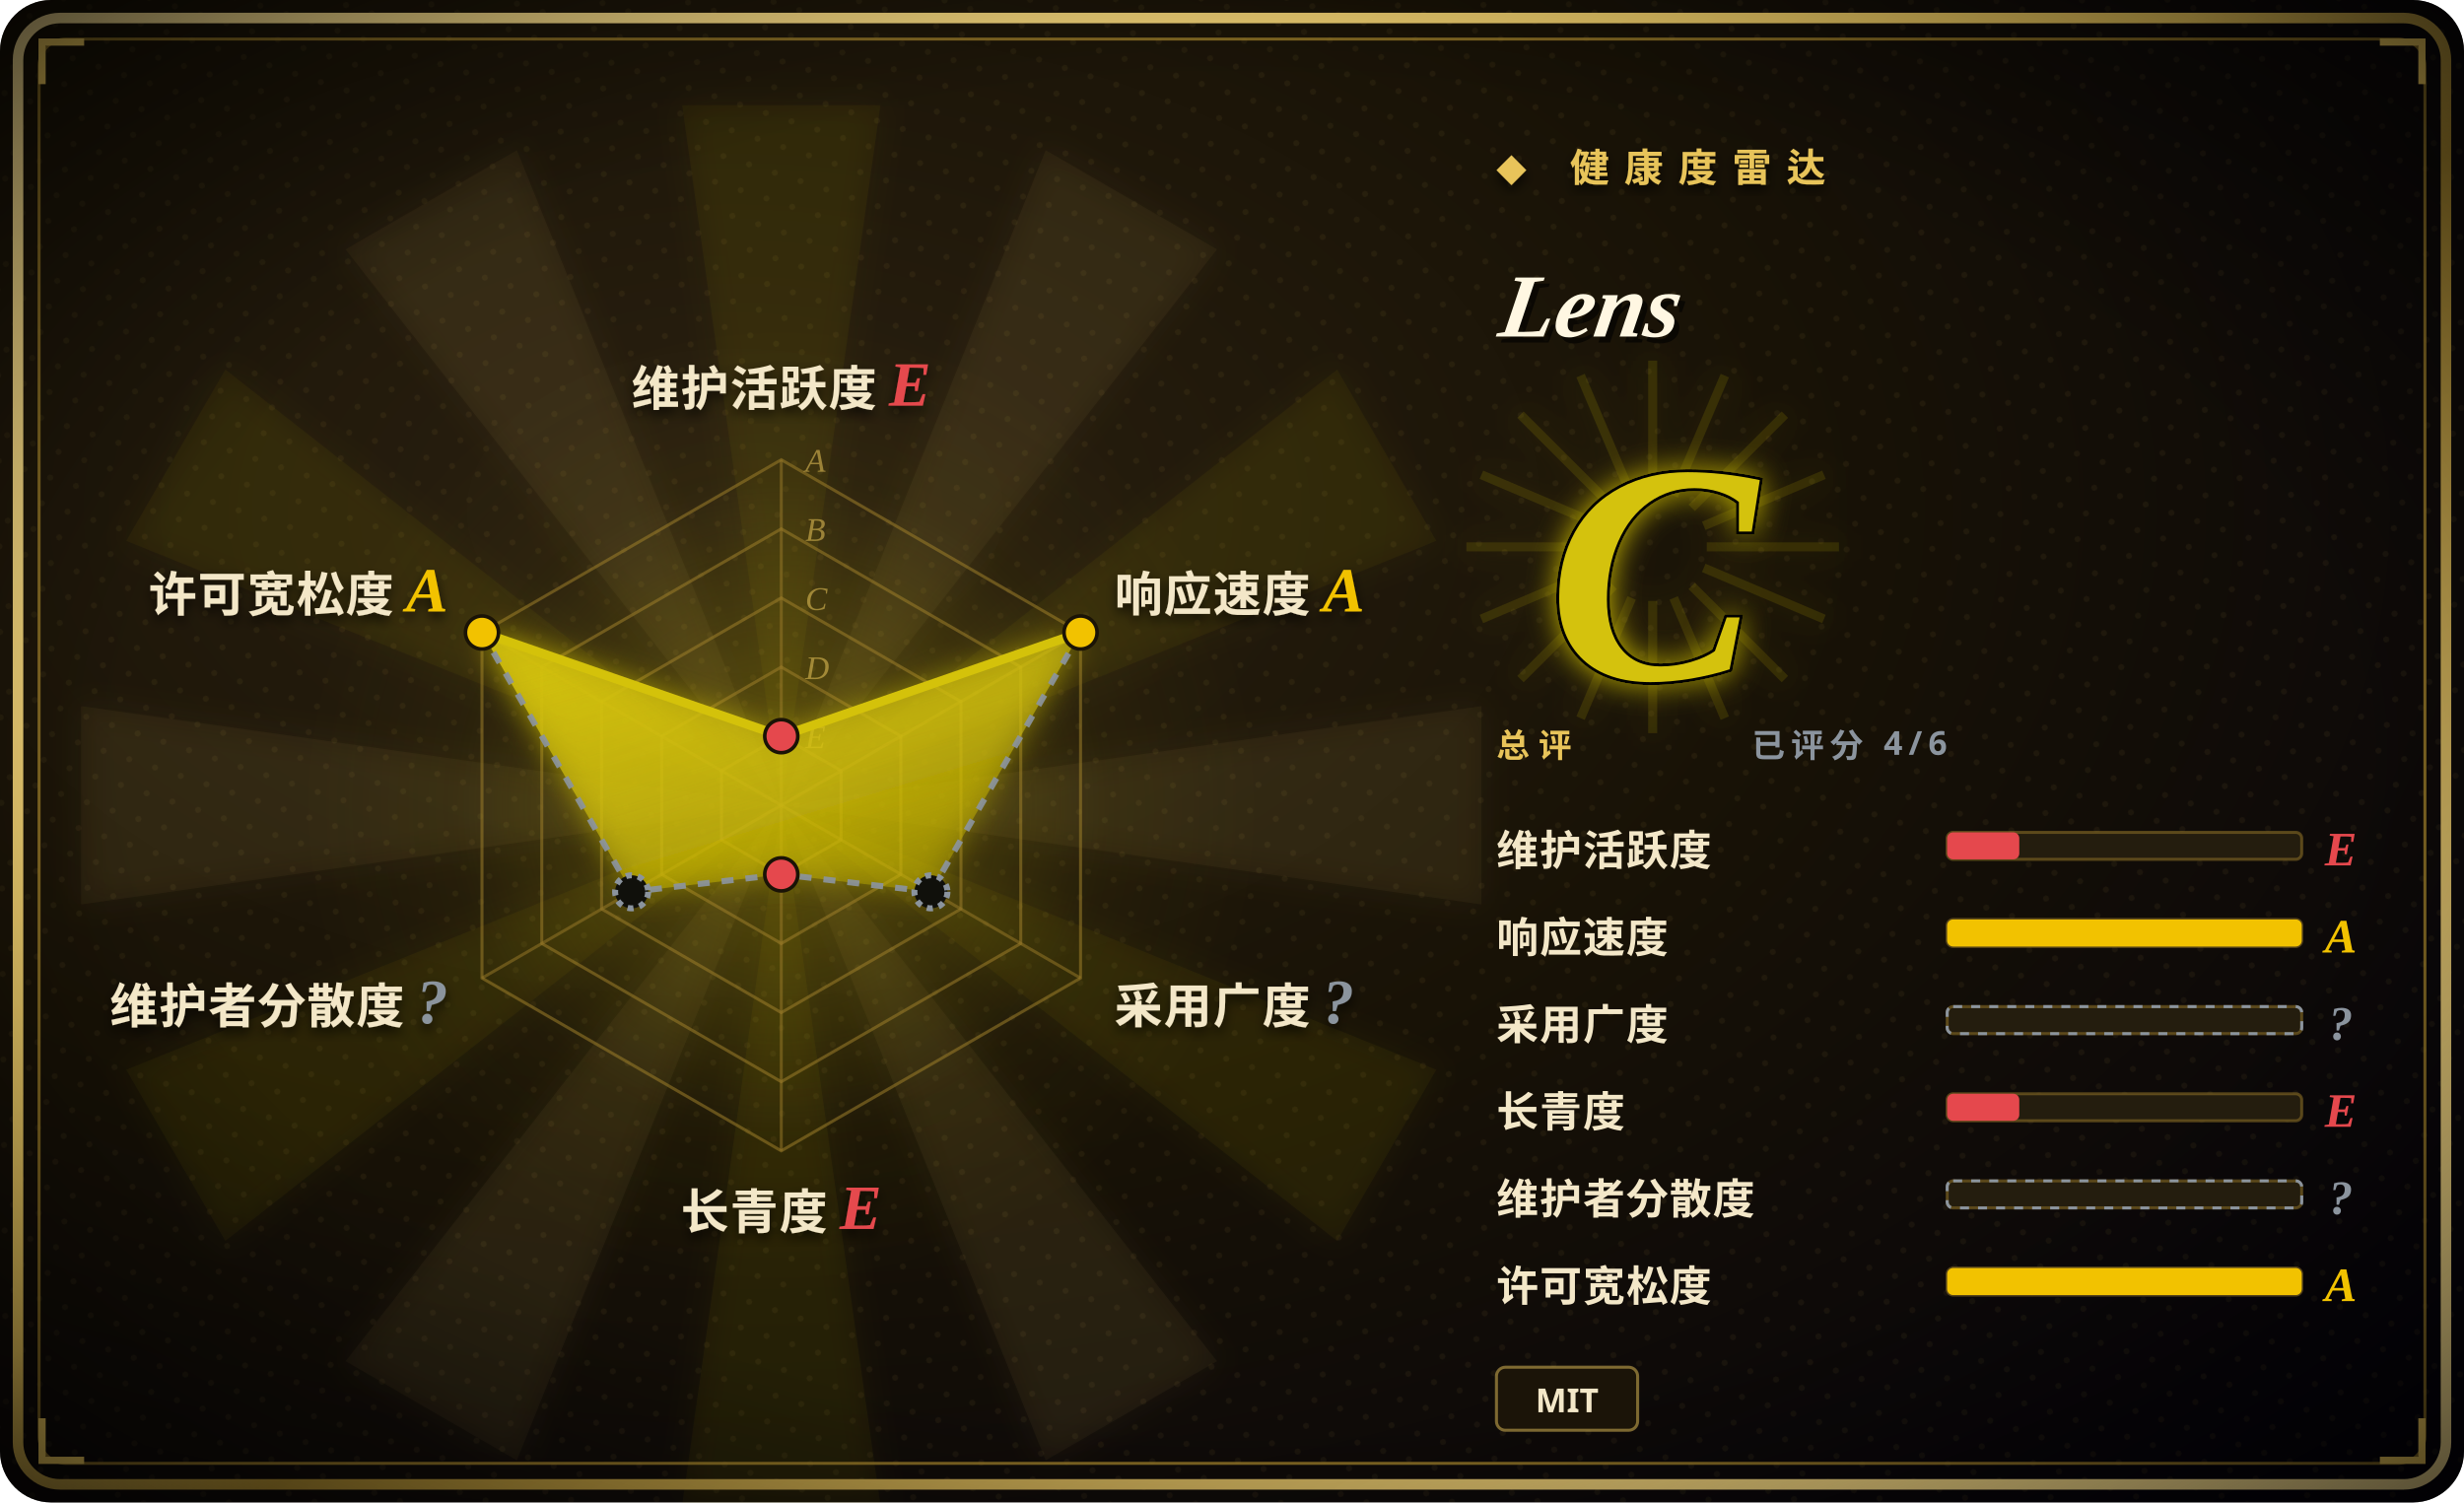
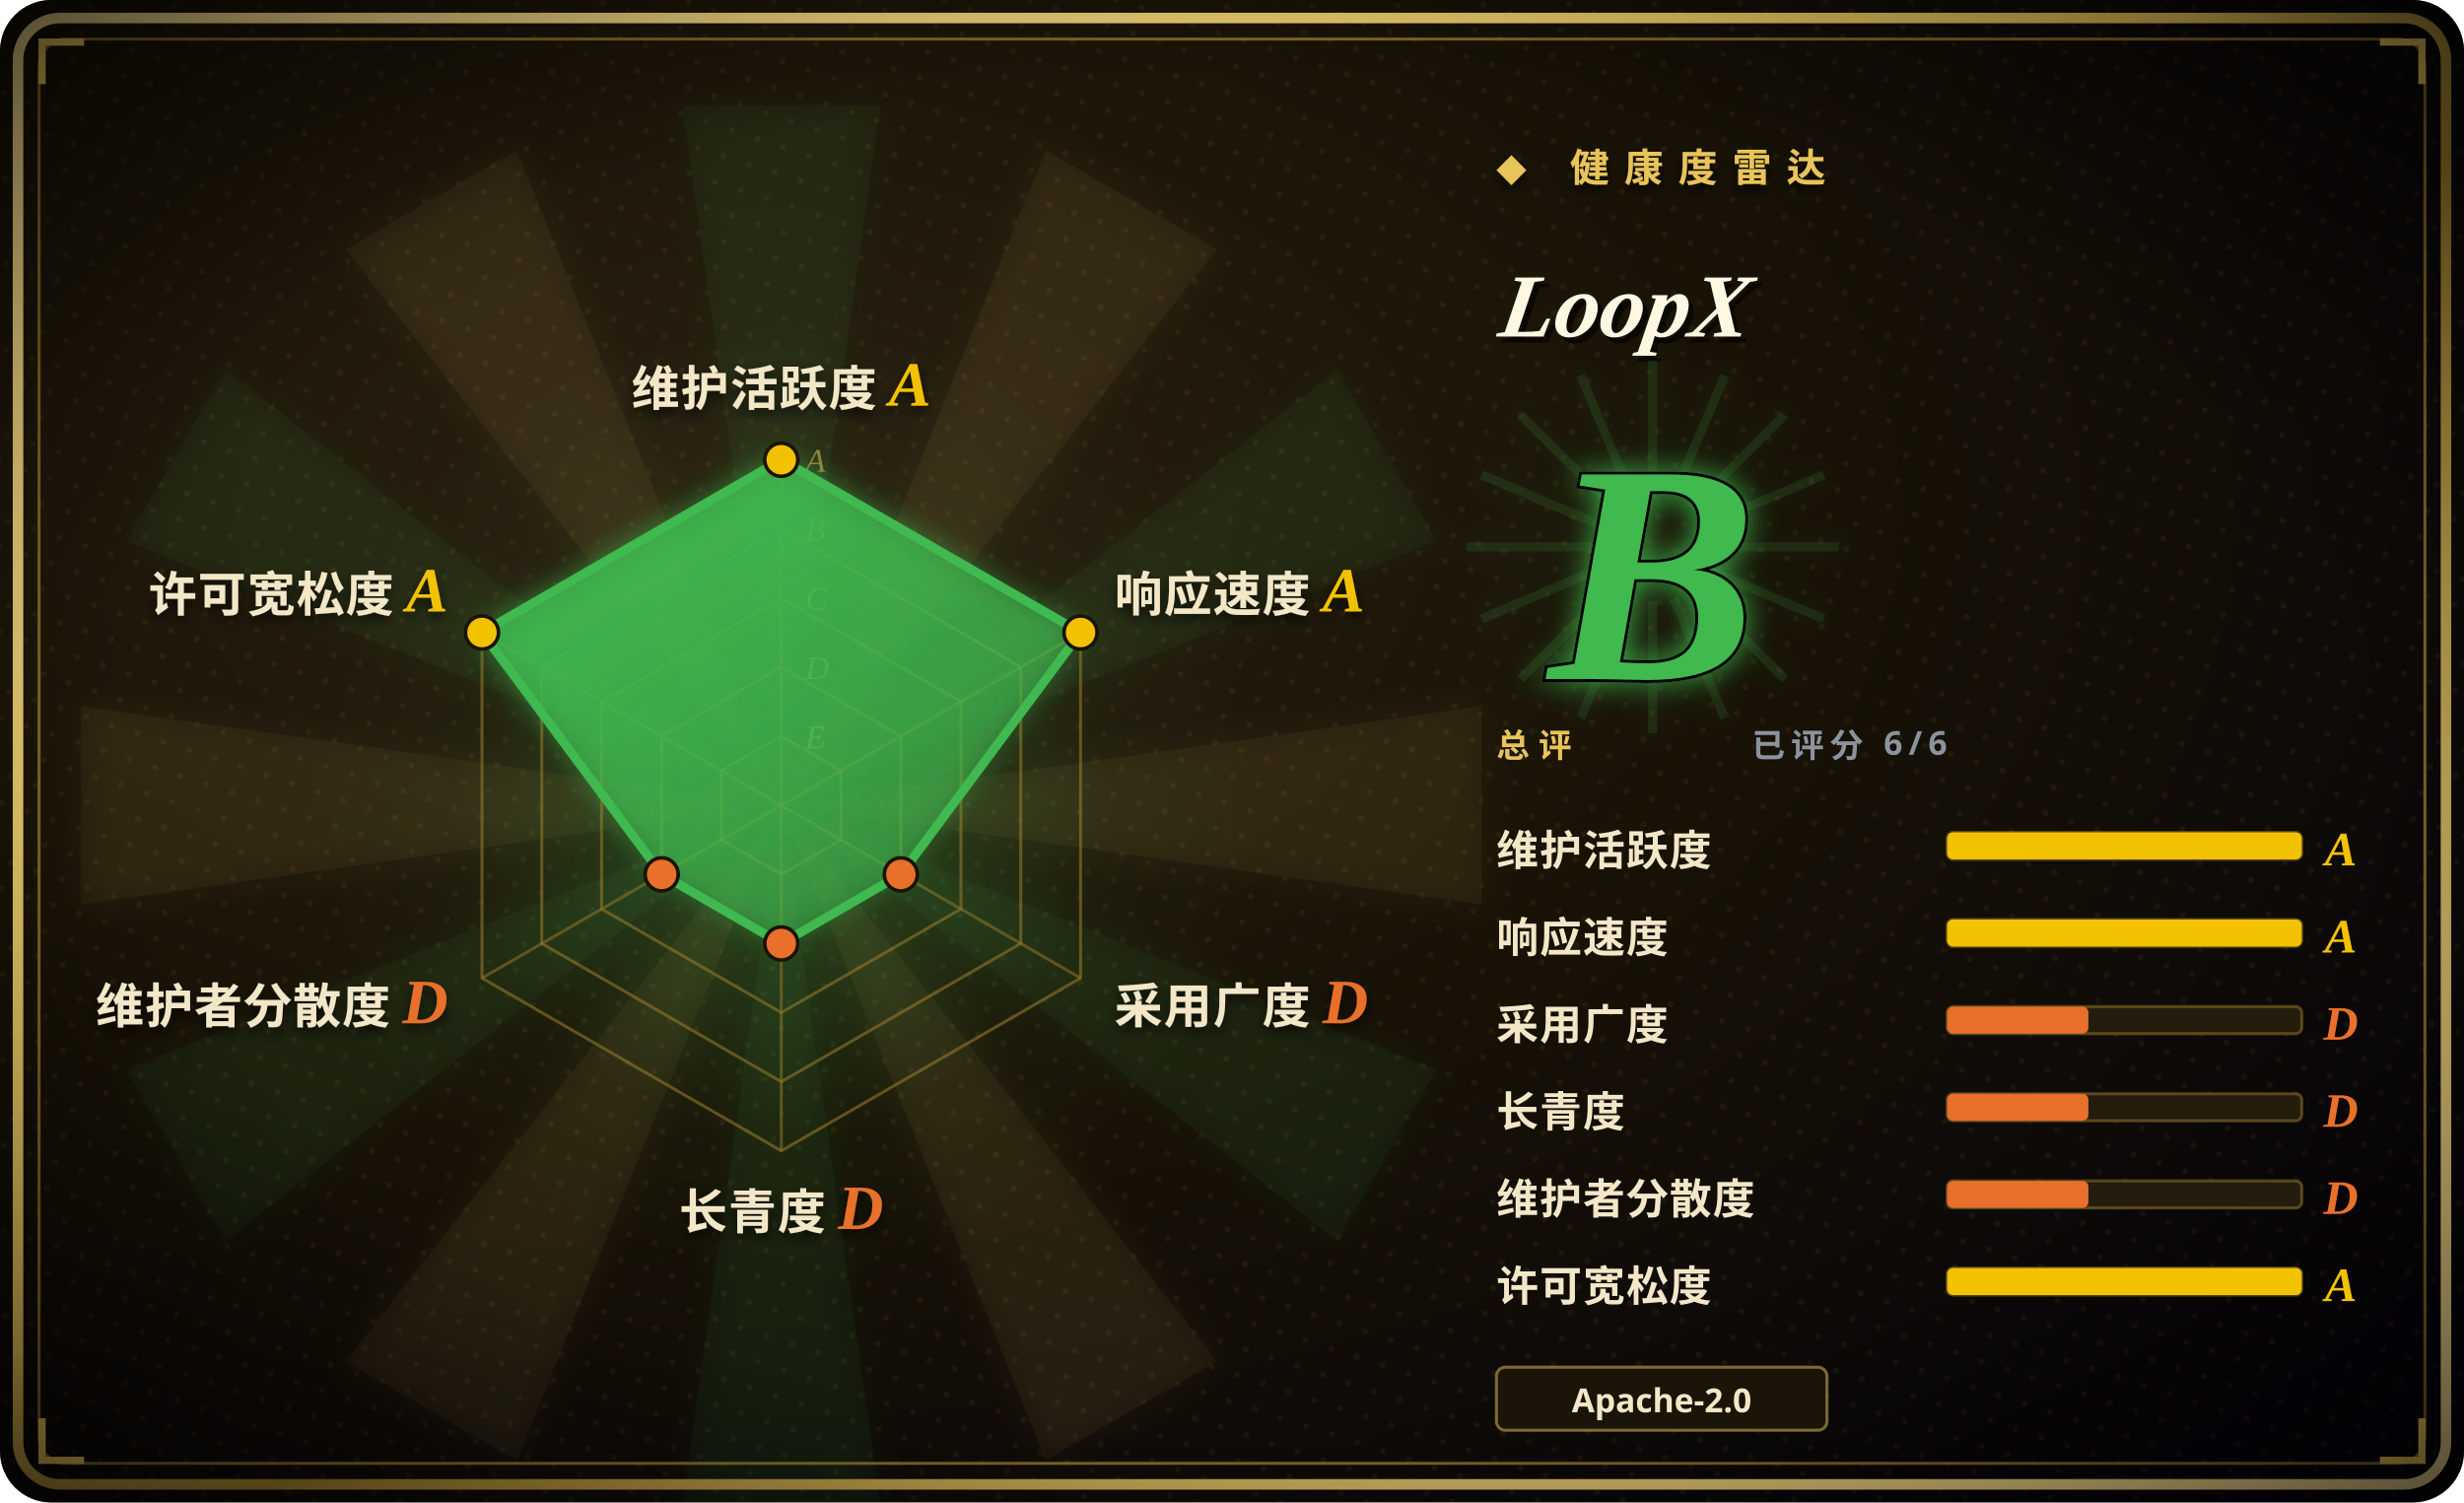
<svg xmlns="http://www.w3.org/2000/svg" width="820" height="500" viewBox="0 0 820 500">
  <defs>
    <radialGradient id="bg" cx="30%" cy="34%" r="90%">
      <stop offset="0%" stop-color="#2a2010" />
      <stop offset="48%" stop-color="#181206" />
      <stop offset="100%" stop-color="#05030a" />
    </radialGradient>
    <radialGradient id="vig" cx="50%" cy="50%" r="72%">
      <stop offset="62%" stop-color="#000000" stop-opacity="0" />
      <stop offset="100%" stop-color="#000000" stop-opacity="0.72" />
    </radialGradient>
    <linearGradient id="frame" x1="0" y1="0" x2="1" y2="1">
      <stop offset="0%" stop-color="#f6dd92" />
      <stop offset="45%" stop-color="#E8C45A" />
      <stop offset="55%" stop-color="#9c7d2a" />
      <stop offset="100%" stop-color="#f6dd92" />
    </linearGradient>
    <linearGradient id="poly" x1="0" y1="0" x2="0.7" y2="1">
-       <stop offset="0%" stop-color="#D4C20A" stop-opacity="0.92" />
-       <stop offset="100%" stop-color="#D4C20A" stop-opacity="0.34" />
+       <stop offset="0%" stop-color="#3FB950" stop-opacity="0.92" />
+       <stop offset="100%" stop-color="#3FB950" stop-opacity="0.34" />
    </linearGradient>
    <radialGradient id="halo" cx="50%" cy="50%" r="50%">
-       <stop offset="0%" stop-color="#D4C20A" stop-opacity="0.34" />
-       <stop offset="68%" stop-color="#D4C20A" stop-opacity="0.04" />
-       <stop offset="100%" stop-color="#D4C20A" stop-opacity="0" />
+       <stop offset="0%" stop-color="#3FB950" stop-opacity="0.34" />
+       <stop offset="68%" stop-color="#3FB950" stop-opacity="0.04" />
+       <stop offset="100%" stop-color="#3FB950" stop-opacity="0" />
    </radialGradient>
    <filter id="glow" x="-60%" y="-60%" width="220%" height="220%">
      <feGaussianBlur stdDeviation="5" result="b" />
      <feMerge>
        <feMergeNode in="b" />
        <feMergeNode in="SourceGraphic" />
      </feMerge>
    </filter>
    <filter id="soft" x="-30%" y="-30%" width="160%" height="160%">
      <feDropShadow dx="0" dy="2" stdDeviation="2" flood-color="#000" flood-opacity="0.7" />
    </filter>
    <pattern id="halftone" width="9" height="9" patternUnits="userSpaceOnUse" patternTransform="rotate(18)">
      <circle cx="2" cy="2" r="1" fill="#E8C45A" fill-opacity="0.06" />
    </pattern>
  </defs>
  <rect width="820" height="500" rx="17" fill="url(#bg)" />
  <rect width="820" height="500" rx="17" fill="url(#halftone)" />
  <g opacity="0.5" filter="url(#glow)">
    <path d="M260,268 L493,235 L493,301 Z" fill="#E8C45A" fill-opacity="0.10" />
-     <path d="M260,268 L478,356 L445,413 Z" fill="#D4C20A" fill-opacity="0.10" />
+     <path d="M260,268 L478,356 L445,413 Z" fill="#3FB950" fill-opacity="0.10" />
    <path d="M260,268 L405,453 L348,486 Z" fill="#E8C45A" fill-opacity="0.10" />
-     <path d="M260,268 L293,501 L227,501 Z" fill="#D4C20A" fill-opacity="0.10" />
+     <path d="M260,268 L293,501 L227,501 Z" fill="#3FB950" fill-opacity="0.10" />
    <path d="M260,268 L172,486 L115,453 Z" fill="#E8C45A" fill-opacity="0.10" />
-     <path d="M260,268 L75,413 L42,356 Z" fill="#D4C20A" fill-opacity="0.10" />
+     <path d="M260,268 L75,413 L42,356 Z" fill="#3FB950" fill-opacity="0.10" />
    <path d="M260,268 L27,301 L27,235 Z" fill="#E8C45A" fill-opacity="0.10" />
-     <path d="M260,268 L42,180 L75,123 Z" fill="#D4C20A" fill-opacity="0.10" />
+     <path d="M260,268 L42,180 L75,123 Z" fill="#3FB950" fill-opacity="0.10" />
    <path d="M260,268 L115,83 L172,50 Z" fill="#E8C45A" fill-opacity="0.10" />
-     <path d="M260,268 L227,35 L293,35 Z" fill="#D4C20A" fill-opacity="0.10" />
+     <path d="M260,268 L227,35 L293,35 Z" fill="#3FB950" fill-opacity="0.10" />
    <path d="M260,268 L348,50 L405,83 Z" fill="#E8C45A" fill-opacity="0.10" />
-     <path d="M260,268 L445,123 L478,180 Z" fill="#D4C20A" fill-opacity="0.10" />
+     <path d="M260,268 L445,123 L478,180 Z" fill="#3FB950" fill-opacity="0.10" />
  </g>
  <circle cx="260" cy="268" r="161" fill="url(#halo)" />
  <rect x="6" y="6" width="808" height="488" rx="14" fill="none" stroke="url(#frame)" stroke-width="3.5" />
  <rect x="13" y="13" width="794" height="474" rx="9" fill="none" stroke="#9c7d2a" stroke-width="1" stroke-opacity="0.8" />
  <path d="M14,28 L14,14 L28,14" fill="none" stroke="#E8C45A" stroke-width="2.4" />
  <path d="M806,28 L806,14 L792,14" fill="none" stroke="#E8C45A" stroke-width="2.4" />
  <path d="M14,472 L14,486 L28,486" fill="none" stroke="#E8C45A" stroke-width="2.4" />
  <path d="M806,472 L806,486 L792,486" fill="none" stroke="#E8C45A" stroke-width="2.4" />
  <rect width="820" height="500" rx="17" fill="url(#vig)" />
  <polygon points="260.0,153.0 359.6,210.5 359.6,325.5 260.0,383.0 160.4,325.5 160.4,210.5" fill="none" stroke="#9c7d2a" stroke-opacity="0.55" stroke-width="1" />
  <polygon points="260.0,176.0 339.7,222.0 339.7,314.0 260.0,360.0 180.3,314.0 180.3,222.0" fill="none" stroke="#9c7d2a" stroke-opacity="0.55" stroke-width="1" />
  <polygon points="260.0,199.0 319.8,233.5 319.8,302.5 260.0,337.0 200.2,302.5 200.2,233.5" fill="none" stroke="#9c7d2a" stroke-opacity="0.55" stroke-width="1" />
  <polygon points="260.0,222.0 299.8,245.0 299.8,291.0 260.0,314.0 220.2,291.0 220.2,245.0" fill="none" stroke="#9c7d2a" stroke-opacity="0.55" stroke-width="1" />
  <polygon points="260.0,245.0 279.9,256.5 279.9,279.5 260.0,291.0 240.1,279.5 240.1,256.5" fill="none" stroke="#9c7d2a" stroke-opacity="0.55" stroke-width="1" />
  <line x1="260" y1="268" x2="260.0" y2="153.0" stroke="#9c7d2a" stroke-opacity="0.5" stroke-width="1" />
  <line x1="260" y1="268" x2="359.6" y2="210.5" stroke="#9c7d2a" stroke-opacity="0.5" stroke-width="1" />
  <line x1="260" y1="268" x2="359.6" y2="325.5" stroke="#9c7d2a" stroke-opacity="0.5" stroke-width="1" />
  <line x1="260" y1="268" x2="260.0" y2="383.0" stroke="#9c7d2a" stroke-opacity="0.5" stroke-width="1" />
  <line x1="260" y1="268" x2="160.4" y2="325.5" stroke="#9c7d2a" stroke-opacity="0.5" stroke-width="1" />
  <line x1="260" y1="268" x2="160.4" y2="210.5" stroke="#9c7d2a" stroke-opacity="0.5" stroke-width="1" />
  <text x="268" y="157.0" font-size="11" font-style="italic" fill="#E8C45A" fill-opacity="0.55" font-family="'Georgia','Times New Roman',serif">A</text>
  <text x="268" y="180.0" font-size="11" font-style="italic" fill="#E8C45A" fill-opacity="0.55" font-family="'Georgia','Times New Roman',serif">B</text>
  <text x="268" y="203.0" font-size="11" font-style="italic" fill="#E8C45A" fill-opacity="0.55" font-family="'Georgia','Times New Roman',serif">C</text>
  <text x="268" y="226.0" font-size="11" font-style="italic" fill="#E8C45A" fill-opacity="0.55" font-family="'Georgia','Times New Roman',serif">D</text>
  <text x="268" y="249.0" font-size="11" font-style="italic" fill="#E8C45A" fill-opacity="0.55" font-family="'Georgia','Times New Roman',serif">E</text>
-   <polygon points="260.0,245.0 359.6,210.5 309.8,296.8 260.0,291.0 210.2,296.8 160.4,210.5" fill="url(#poly)" filter="url(#glow)" />
-   <line x1="260.0" y1="245.0" x2="359.6" y2="210.5" stroke="#D4C20A" stroke-width="3" />
-   <line x1="359.6" y1="210.5" x2="309.8" y2="296.8" stroke="#8B949E" stroke-width="2" stroke-dasharray="4 4" stroke-opacity="0.92" />
-   <line x1="309.8" y1="296.8" x2="260.0" y2="291.0" stroke="#8B949E" stroke-width="2" stroke-dasharray="4 4" stroke-opacity="0.92" />
-   <line x1="260.0" y1="291.0" x2="210.2" y2="296.8" stroke="#8B949E" stroke-width="2" stroke-dasharray="4 4" stroke-opacity="0.92" />
-   <line x1="210.2" y1="296.8" x2="160.4" y2="210.5" stroke="#8B949E" stroke-width="2" stroke-dasharray="4 4" stroke-opacity="0.92" />
-   <line x1="160.4" y1="210.5" x2="260.0" y2="245.0" stroke="#D4C20A" stroke-width="3" />
-   <circle cx="260.0" cy="245.0" r="5.5" fill="#E5484D" stroke="#1a1306" stroke-width="1.2" />
+   <polygon points="260.0,153.0 359.6,210.5 299.8,291.0 260.0,314.0 220.2,291.0 160.4,210.5" fill="url(#poly)" filter="url(#glow)" />
+   <line x1="260.0" y1="153.0" x2="359.6" y2="210.5" stroke="#3FB950" stroke-width="3" />
+   <line x1="359.6" y1="210.5" x2="299.8" y2="291.0" stroke="#3FB950" stroke-width="3" />
+   <line x1="299.8" y1="291.0" x2="260.0" y2="314.0" stroke="#3FB950" stroke-width="3" />
+   <line x1="260.0" y1="314.0" x2="220.2" y2="291.0" stroke="#3FB950" stroke-width="3" />
+   <line x1="220.2" y1="291.0" x2="160.4" y2="210.5" stroke="#3FB950" stroke-width="3" />
+   <line x1="160.4" y1="210.5" x2="260.0" y2="153.0" stroke="#3FB950" stroke-width="3" />
+   <circle cx="260.0" cy="153.0" r="5.5" fill="#F2C200" stroke="#1a1306" stroke-width="1.2" />
  <circle cx="359.6" cy="210.5" r="5.5" fill="#F2C200" stroke="#1a1306" stroke-width="1.2" />
-   <circle cx="309.8" cy="296.8" r="5.5" fill="#10100b" stroke="#8B949E" stroke-width="2" stroke-dasharray="2 2" />
-   <circle cx="260.0" cy="291.0" r="5.5" fill="#E5484D" stroke="#1a1306" stroke-width="1.2" />
-   <circle cx="210.2" cy="296.8" r="5.5" fill="#10100b" stroke="#8B949E" stroke-width="2" stroke-dasharray="2 2" />
+   <circle cx="299.8" cy="291.0" r="5.5" fill="#E8702A" stroke="#1a1306" stroke-width="1.2" />
+   <circle cx="260.0" cy="314.0" r="5.5" fill="#E8702A" stroke="#1a1306" stroke-width="1.2" />
+   <circle cx="220.2" cy="291.0" r="5.5" fill="#E8702A" stroke="#1a1306" stroke-width="1.2" />
  <circle cx="160.4" cy="210.5" r="5.5" fill="#F2C200" stroke="#1a1306" stroke-width="1.2" />
-   <text x="260.0" y="135.0" font-size="16" font-weight="900" fill="#f3e7c8" text-anchor="middle" font-family="'PingFang SC','Hiragino Sans GB','Heiti SC','Microsoft YaHei',sans-serif" letter-spacing="0.4" filter="url(#soft)">维护活跃度 <tspan fill="#E5484D" font-family="'Georgia','Times New Roman',serif" font-style="italic" font-size="21">E</tspan>
+   <text x="260.0" y="135.0" font-size="16" font-weight="900" fill="#f3e7c8" text-anchor="middle" font-family="'PingFang SC','Hiragino Sans GB','Heiti SC','Microsoft YaHei',sans-serif" letter-spacing="0.4" filter="url(#soft)">维护活跃度 <tspan fill="#F2C200" font-family="'Georgia','Times New Roman',serif" font-style="italic" font-size="21">A</tspan>
  </text>
  <text x="370.9" y="203.5" font-size="16" font-weight="900" fill="#f3e7c8" text-anchor="start" font-family="'PingFang SC','Hiragino Sans GB','Heiti SC','Microsoft YaHei',sans-serif" letter-spacing="0.4" filter="url(#soft)">响应速度 <tspan fill="#F2C200" font-family="'Georgia','Times New Roman',serif" font-style="italic" font-size="21">A</tspan>
  </text>
-   <text x="370.9" y="340.5" font-size="16" font-weight="900" fill="#f3e7c8" text-anchor="start" font-family="'PingFang SC','Hiragino Sans GB','Heiti SC','Microsoft YaHei',sans-serif" letter-spacing="0.4" filter="url(#soft)">采用广度 <tspan fill="#8B949E" font-family="'Georgia','Times New Roman',serif" font-style="italic" font-size="21">?</tspan>
+   <text x="370.9" y="340.5" font-size="16" font-weight="900" fill="#f3e7c8" text-anchor="start" font-family="'PingFang SC','Hiragino Sans GB','Heiti SC','Microsoft YaHei',sans-serif" letter-spacing="0.4" filter="url(#soft)">采用广度 <tspan fill="#E8702A" font-family="'Georgia','Times New Roman',serif" font-style="italic" font-size="21">D</tspan>
  </text>
-   <text x="260.0" y="409.0" font-size="16" font-weight="900" fill="#f3e7c8" text-anchor="middle" font-family="'PingFang SC','Hiragino Sans GB','Heiti SC','Microsoft YaHei',sans-serif" letter-spacing="0.4" filter="url(#soft)">长青度 <tspan fill="#E5484D" font-family="'Georgia','Times New Roman',serif" font-style="italic" font-size="21">E</tspan>
+   <text x="260.0" y="409.0" font-size="16" font-weight="900" fill="#f3e7c8" text-anchor="middle" font-family="'PingFang SC','Hiragino Sans GB','Heiti SC','Microsoft YaHei',sans-serif" letter-spacing="0.4" filter="url(#soft)">长青度 <tspan fill="#E8702A" font-family="'Georgia','Times New Roman',serif" font-style="italic" font-size="21">D</tspan>
  </text>
-   <text x="149.1" y="340.5" font-size="16" font-weight="900" fill="#f3e7c8" text-anchor="end" font-family="'PingFang SC','Hiragino Sans GB','Heiti SC','Microsoft YaHei',sans-serif" letter-spacing="0.4" filter="url(#soft)">维护者分散度 <tspan fill="#8B949E" font-family="'Georgia','Times New Roman',serif" font-style="italic" font-size="21">?</tspan>
+   <text x="149.1" y="340.5" font-size="16" font-weight="900" fill="#f3e7c8" text-anchor="end" font-family="'PingFang SC','Hiragino Sans GB','Heiti SC','Microsoft YaHei',sans-serif" letter-spacing="0.4" filter="url(#soft)">维护者分散度 <tspan fill="#E8702A" font-family="'Georgia','Times New Roman',serif" font-style="italic" font-size="21">D</tspan>
  </text>
  <text x="149.1" y="203.5" font-size="16" font-weight="900" fill="#f3e7c8" text-anchor="end" font-family="'PingFang SC','Hiragino Sans GB','Heiti SC','Microsoft YaHei',sans-serif" letter-spacing="0.4" filter="url(#soft)">许可宽松度 <tspan fill="#F2C200" font-family="'Georgia','Times New Roman',serif" font-style="italic" font-size="21">A</tspan>
  </text>
  <text x="498" y="60" font-size="13" letter-spacing="5" fill="#E8C45A" font-weight="900" font-family="'PingFang SC','Hiragino Sans GB','Heiti SC','Microsoft YaHei',sans-serif" filter="url(#soft)">◆ 健康度雷达</text>
  <g transform="translate(498,112) skewX(-9)">
-     <text x="2" y="2" font-size="30" font-weight="900" font-style="italic" fill="#000" fill-opacity="0.6" font-family="'Georgia','Times New Roman',serif">Lens</text>
-     <text x="0" y="0" font-size="30" font-weight="900" font-style="italic" fill="#fff7e2" font-family="'Georgia','Times New Roman',serif">Lens</text>
+     <text x="2" y="2" font-size="30" font-weight="900" font-style="italic" fill="#000" fill-opacity="0.6" font-family="'Georgia','Times New Roman',serif">LoopX</text>
+     <text x="0" y="0" font-size="30" font-weight="900" font-style="italic" fill="#fff7e2" font-family="'Georgia','Times New Roman',serif">LoopX</text>
  </g>
  <line x1="498" y1="124" x2="648" y2="124" stroke="url(#frame)" stroke-width="2" />
  <g opacity="0.85" filter="url(#glow)">
-     <line x1="568" y1="182" x2="612" y2="182" stroke="#D4C20A" stroke-opacity="0.16" stroke-width="3" />
-     <line x1="567" y1="189" x2="607" y2="206" stroke="#D4C20A" stroke-opacity="0.16" stroke-width="3" />
-     <line x1="563" y1="195" x2="594" y2="226" stroke="#D4C20A" stroke-opacity="0.16" stroke-width="3" />
-     <line x1="557" y1="199" x2="574" y2="239" stroke="#D4C20A" stroke-opacity="0.16" stroke-width="3" />
-     <line x1="550" y1="200" x2="550" y2="244" stroke="#D4C20A" stroke-opacity="0.16" stroke-width="3" />
-     <line x1="543" y1="199" x2="526" y2="239" stroke="#D4C20A" stroke-opacity="0.16" stroke-width="3" />
-     <line x1="537" y1="195" x2="506" y2="226" stroke="#D4C20A" stroke-opacity="0.16" stroke-width="3" />
-     <line x1="533" y1="189" x2="493" y2="206" stroke="#D4C20A" stroke-opacity="0.16" stroke-width="3" />
-     <line x1="532" y1="182" x2="488" y2="182" stroke="#D4C20A" stroke-opacity="0.16" stroke-width="3" />
-     <line x1="533" y1="175" x2="493" y2="158" stroke="#D4C20A" stroke-opacity="0.16" stroke-width="3" />
-     <line x1="537" y1="169" x2="506" y2="138" stroke="#D4C20A" stroke-opacity="0.16" stroke-width="3" />
-     <line x1="543" y1="165" x2="526" y2="125" stroke="#D4C20A" stroke-opacity="0.16" stroke-width="3" />
-     <line x1="550" y1="164" x2="550" y2="120" stroke="#D4C20A" stroke-opacity="0.16" stroke-width="3" />
-     <line x1="557" y1="165" x2="574" y2="125" stroke="#D4C20A" stroke-opacity="0.16" stroke-width="3" />
-     <line x1="563" y1="169" x2="594" y2="138" stroke="#D4C20A" stroke-opacity="0.16" stroke-width="3" />
-     <line x1="567" y1="175" x2="607" y2="158" stroke="#D4C20A" stroke-opacity="0.16" stroke-width="3" />
+     <line x1="568" y1="182" x2="612" y2="182" stroke="#3FB950" stroke-opacity="0.16" stroke-width="3" />
+     <line x1="567" y1="189" x2="607" y2="206" stroke="#3FB950" stroke-opacity="0.16" stroke-width="3" />
+     <line x1="563" y1="195" x2="594" y2="226" stroke="#3FB950" stroke-opacity="0.16" stroke-width="3" />
+     <line x1="557" y1="199" x2="574" y2="239" stroke="#3FB950" stroke-opacity="0.16" stroke-width="3" />
+     <line x1="550" y1="200" x2="550" y2="244" stroke="#3FB950" stroke-opacity="0.16" stroke-width="3" />
+     <line x1="543" y1="199" x2="526" y2="239" stroke="#3FB950" stroke-opacity="0.16" stroke-width="3" />
+     <line x1="537" y1="195" x2="506" y2="226" stroke="#3FB950" stroke-opacity="0.16" stroke-width="3" />
+     <line x1="533" y1="189" x2="493" y2="206" stroke="#3FB950" stroke-opacity="0.16" stroke-width="3" />
+     <line x1="532" y1="182" x2="488" y2="182" stroke="#3FB950" stroke-opacity="0.16" stroke-width="3" />
+     <line x1="533" y1="175" x2="493" y2="158" stroke="#3FB950" stroke-opacity="0.16" stroke-width="3" />
+     <line x1="537" y1="169" x2="506" y2="138" stroke="#3FB950" stroke-opacity="0.16" stroke-width="3" />
+     <line x1="543" y1="165" x2="526" y2="125" stroke="#3FB950" stroke-opacity="0.16" stroke-width="3" />
+     <line x1="550" y1="164" x2="550" y2="120" stroke="#3FB950" stroke-opacity="0.16" stroke-width="3" />
+     <line x1="557" y1="165" x2="574" y2="125" stroke="#3FB950" stroke-opacity="0.16" stroke-width="3" />
+     <line x1="563" y1="169" x2="594" y2="138" stroke="#3FB950" stroke-opacity="0.16" stroke-width="3" />
+     <line x1="567" y1="175" x2="607" y2="158" stroke="#3FB950" stroke-opacity="0.16" stroke-width="3" />
  </g>
-   <text x="550" y="226" font-size="104" font-weight="900" font-style="italic" text-anchor="middle" fill="#D4C20A" stroke="#000" stroke-width="2" paint-order="stroke" font-family="'Georgia','Times New Roman',serif" filter="url(#glow)">C</text>
+   <text x="550" y="226" font-size="104" font-weight="900" font-style="italic" text-anchor="middle" fill="#3FB950" stroke="#000" stroke-width="2" paint-order="stroke" font-family="'Georgia','Times New Roman',serif" filter="url(#glow)">B</text>
  <text x="498" y="252" font-size="11" letter-spacing="3" fill="#E8C45A" font-family="'PingFang SC','Hiragino Sans GB','Heiti SC','Microsoft YaHei',sans-serif" font-weight="900">总评</text>
-   <text x="648" y="252" font-size="11" letter-spacing="2" fill="#8B949E" font-family="'PingFang SC','Hiragino Sans GB','Heiti SC','Microsoft YaHei',sans-serif" font-weight="900" text-anchor="end">已评分 4/6</text>
+   <text x="648" y="252" font-size="11" letter-spacing="2" fill="#8B949E" font-family="'PingFang SC','Hiragino Sans GB','Heiti SC','Microsoft YaHei',sans-serif" font-weight="900" text-anchor="end">已评分 6/6</text>
  <text x="498" y="288" font-size="14" font-weight="900" fill="#f3e7c8" font-family="'PingFang SC','Hiragino Sans GB','Heiti SC','Microsoft YaHei',sans-serif" letter-spacing="0.4">维护活跃度</text>
  <rect x="648" y="277" width="118" height="9" rx="2" fill="#241d0e" stroke="#9c7d2a" stroke-opacity="0.5" />
-   <rect x="648" y="277" width="24" height="9" rx="2" fill="#E5484D" />
-   <text x="779" y="288" font-size="16" font-weight="900" font-style="italic" fill="#E5484D" font-family="'Georgia','Times New Roman',serif" text-anchor="middle">E</text>
+   <rect x="648" y="277" width="118" height="9" rx="2" fill="#F2C200" />
+   <text x="779" y="288" font-size="16" font-weight="900" font-style="italic" fill="#F2C200" font-family="'Georgia','Times New Roman',serif" text-anchor="middle">A</text>
  <text x="498" y="317" font-size="14" font-weight="900" fill="#f3e7c8" font-family="'PingFang SC','Hiragino Sans GB','Heiti SC','Microsoft YaHei',sans-serif" letter-spacing="0.4">响应速度</text>
  <rect x="648" y="306" width="118" height="9" rx="2" fill="#241d0e" stroke="#9c7d2a" stroke-opacity="0.5" />
  <rect x="648" y="306" width="118" height="9" rx="2" fill="#F2C200" />
  <text x="779" y="317" font-size="16" font-weight="900" font-style="italic" fill="#F2C200" font-family="'Georgia','Times New Roman',serif" text-anchor="middle">A</text>
  <text x="498" y="346" font-size="14" font-weight="900" fill="#f3e7c8" font-family="'PingFang SC','Hiragino Sans GB','Heiti SC','Microsoft YaHei',sans-serif" letter-spacing="0.4">采用广度</text>
  <rect x="648" y="335" width="118" height="9" rx="2" fill="#241d0e" stroke="#9c7d2a" stroke-opacity="0.5" />
-   <rect x="648" y="335" width="118" height="9" rx="2" fill="none" stroke="#8B949E" stroke-dasharray="3 3" />
-   <text x="779" y="346" font-size="16" font-weight="900" font-style="italic" fill="#8B949E" font-family="'Georgia','Times New Roman',serif" text-anchor="middle">?</text>
+   <rect x="648" y="335" width="47" height="9" rx="2" fill="#E8702A" />
+   <text x="779" y="346" font-size="16" font-weight="900" font-style="italic" fill="#E8702A" font-family="'Georgia','Times New Roman',serif" text-anchor="middle">D</text>
  <text x="498" y="375" font-size="14" font-weight="900" fill="#f3e7c8" font-family="'PingFang SC','Hiragino Sans GB','Heiti SC','Microsoft YaHei',sans-serif" letter-spacing="0.4">长青度</text>
  <rect x="648" y="364" width="118" height="9" rx="2" fill="#241d0e" stroke="#9c7d2a" stroke-opacity="0.5" />
-   <rect x="648" y="364" width="24" height="9" rx="2" fill="#E5484D" />
-   <text x="779" y="375" font-size="16" font-weight="900" font-style="italic" fill="#E5484D" font-family="'Georgia','Times New Roman',serif" text-anchor="middle">E</text>
+   <rect x="648" y="364" width="47" height="9" rx="2" fill="#E8702A" />
+   <text x="779" y="375" font-size="16" font-weight="900" font-style="italic" fill="#E8702A" font-family="'Georgia','Times New Roman',serif" text-anchor="middle">D</text>
  <text x="498" y="404" font-size="14" font-weight="900" fill="#f3e7c8" font-family="'PingFang SC','Hiragino Sans GB','Heiti SC','Microsoft YaHei',sans-serif" letter-spacing="0.4">维护者分散度</text>
  <rect x="648" y="393" width="118" height="9" rx="2" fill="#241d0e" stroke="#9c7d2a" stroke-opacity="0.5" />
-   <rect x="648" y="393" width="118" height="9" rx="2" fill="none" stroke="#8B949E" stroke-dasharray="3 3" />
-   <text x="779" y="404" font-size="16" font-weight="900" font-style="italic" fill="#8B949E" font-family="'Georgia','Times New Roman',serif" text-anchor="middle">?</text>
+   <rect x="648" y="393" width="47" height="9" rx="2" fill="#E8702A" />
+   <text x="779" y="404" font-size="16" font-weight="900" font-style="italic" fill="#E8702A" font-family="'Georgia','Times New Roman',serif" text-anchor="middle">D</text>
  <text x="498" y="433" font-size="14" font-weight="900" fill="#f3e7c8" font-family="'PingFang SC','Hiragino Sans GB','Heiti SC','Microsoft YaHei',sans-serif" letter-spacing="0.4">许可宽松度</text>
  <rect x="648" y="422" width="118" height="9" rx="2" fill="#241d0e" stroke="#9c7d2a" stroke-opacity="0.5" />
  <rect x="648" y="422" width="118" height="9" rx="2" fill="#F2C200" />
  <text x="779" y="433" font-size="16" font-weight="900" font-style="italic" fill="#F2C200" font-family="'Georgia','Times New Roman',serif" text-anchor="middle">A</text>
-   <rect x="498" y="455" width="47" height="21" rx="3" fill="#1b1408" stroke="#E8C45A" stroke-opacity="0.5" />
-   <text x="521.5" y="470" font-size="11" font-weight="700" fill="#f3e7c8" text-anchor="middle" font-family="'PingFang SC','Hiragino Sans GB','Heiti SC','Microsoft YaHei',sans-serif">MIT</text>
+   <rect x="498" y="455" width="110" height="21" rx="3" fill="#1b1408" stroke="#E8C45A" stroke-opacity="0.5" />
+   <text x="553.0" y="470" font-size="11" font-weight="700" fill="#f3e7c8" text-anchor="middle" font-family="'PingFang SC','Hiragino Sans GB','Heiti SC','Microsoft YaHei',sans-serif">Apache-2.0</text>
</svg>
